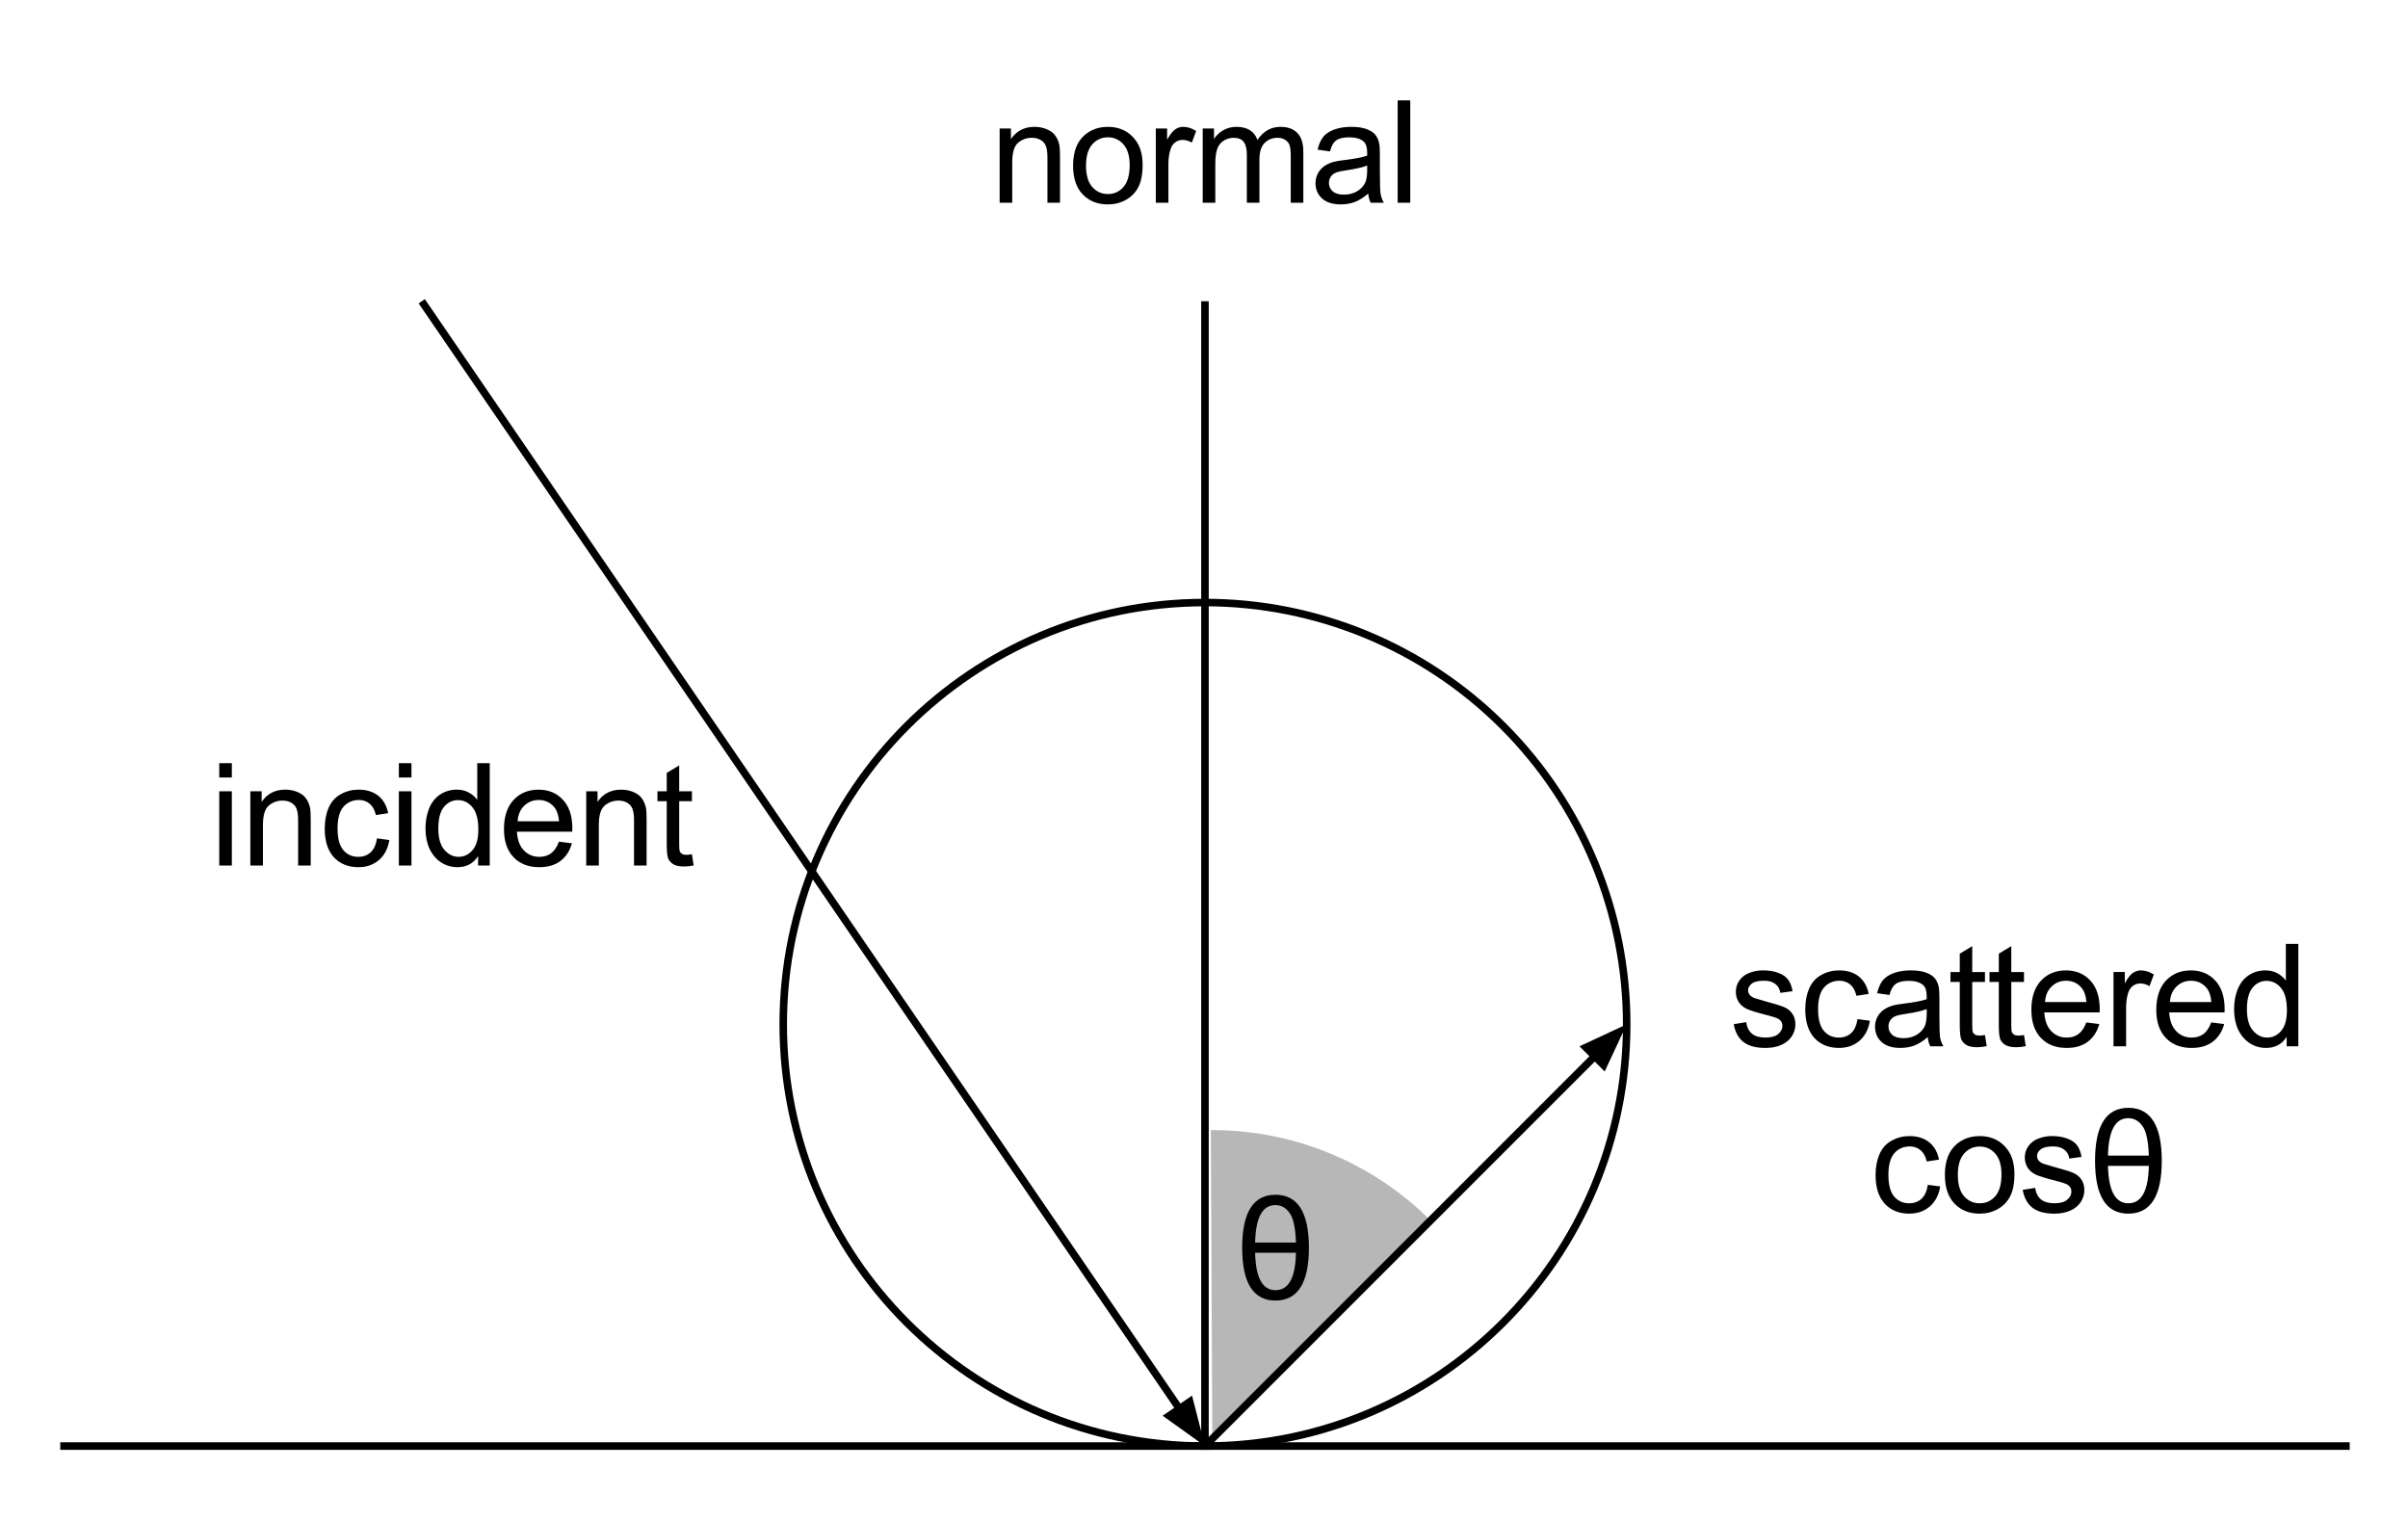
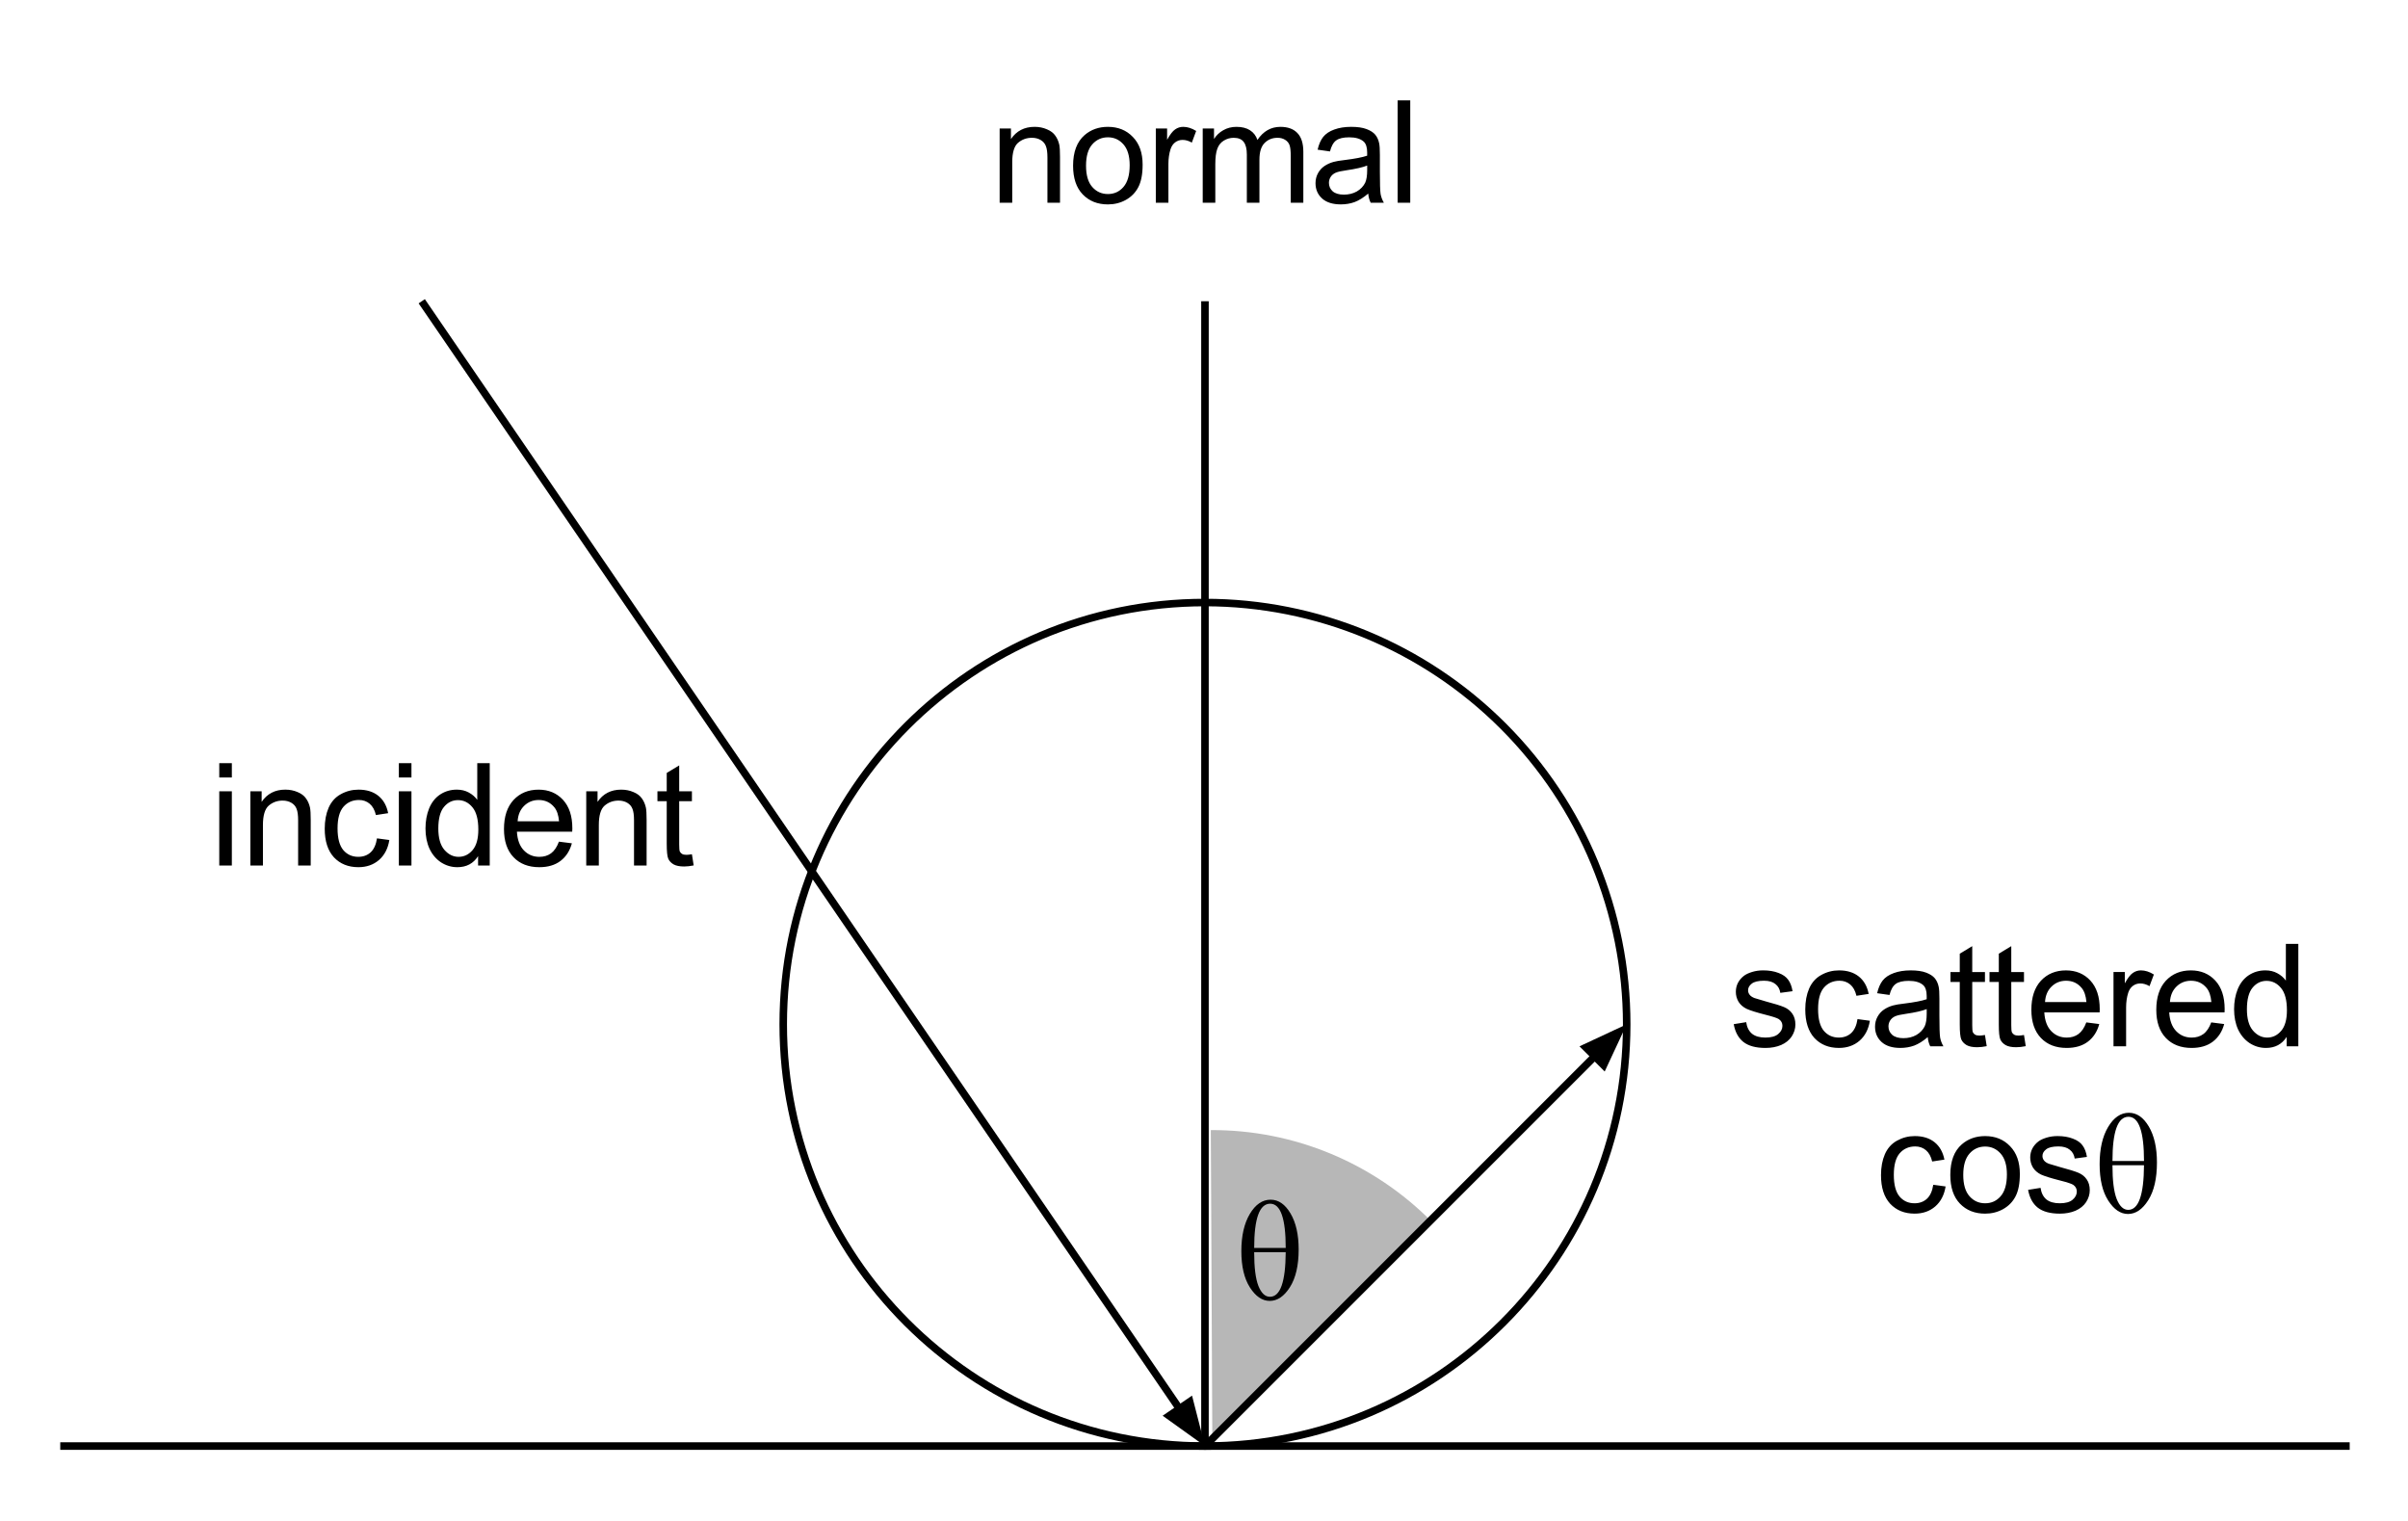
<svg xmlns="http://www.w3.org/2000/svg" version="1.1" viewBox="0.0 0.0 319.743 201.861" fill="none" stroke="none" stroke-linecap="square" stroke-miterlimit="10">
  <clipPath id="p.0">
    <path d="m0 0l319.743 0l0 201.861l-319.743 0l0 -201.861z" clip-rule="nonzero" />
  </clipPath>
  <g clip-path="url(#p.0)">
    <path fill="#000000" fill-opacity="0.0" d="m0 0l319.743 0l0 201.861l-319.743 0z" fill-rule="nonzero" />
    <path fill="#b7b7b7" d="m160.776 150.048l0 0c11.05 -0.054 21.653 4.357 29.404 12.232l-29.204 28.744z" fill-rule="nonzero" />
    <path fill="#000000" fill-opacity="0.0" d="m104.0 136.0l0 0c0 -30.928 25.072 -56.0 56.0 -56.0l0 0c14.852 0 29.096 5.9 39.598 16.402c10.502 10.502 16.402 24.746 16.402 39.598l0 0c0 30.928 -25.072 56.0 -56.0 56.0l0 0c-30.928 0 -56.0 -25.072 -56.0 -56.0z" fill-rule="nonzero" />
    <path stroke="#000000" stroke-width="1.0" stroke-linejoin="round" stroke-linecap="butt" d="m104.0 136.0l0 0c0 -30.928 25.072 -56.0 56.0 -56.0l0 0c14.852 0 29.096 5.9 39.598 16.402c10.502 10.502 16.402 24.746 16.402 39.598l0 0c0 30.928 -25.072 56.0 -56.0 56.0l0 0c-30.928 0 -56.0 -25.072 -56.0 -56.0z" fill-rule="nonzero" />
    <path fill="#000000" fill-opacity="0.0" d="m8.0 192.0l152.0 0" fill-rule="nonzero" />
    <path stroke="#000000" stroke-width="1.0" stroke-linejoin="round" stroke-linecap="butt" d="m8.0 192.0l152.0 0" fill-rule="nonzero" />
    <path fill="#000000" fill-opacity="0.0" d="m160.0 192.0l-104.0 -152.0" fill-rule="nonzero" />
    <path stroke="#000000" stroke-width="1.0" stroke-linejoin="round" stroke-linecap="butt" d="m156.612 187.048l-100.612 -147.048" fill-rule="evenodd" />
    <path fill="#000000" stroke="#000000" stroke-width="1.0" stroke-linecap="butt" d="m155.249 187.981l3.926 2.813l-1.199 -4.678z" fill-rule="evenodd" />
    <path fill="#000000" fill-opacity="0.0" d="m160.0 192.0l152.0 0" fill-rule="nonzero" />
    <path stroke="#000000" stroke-width="1.0" stroke-linejoin="round" stroke-linecap="butt" d="m160.0 192.0l152.0 0" fill-rule="nonzero" />
    <path fill="#000000" fill-opacity="0.0" d="m160.0 192.0l56.0 -56.0" fill-rule="nonzero" />
    <path stroke="#000000" stroke-width="1.0" stroke-linejoin="round" stroke-linecap="butt" d="m160.0 192.0l51.757 -51.757" fill-rule="evenodd" />
    <path fill="#000000" stroke="#000000" stroke-width="1.0" stroke-linecap="butt" d="m212.925 141.411l2.041 -4.377l-4.377 2.041z" fill-rule="evenodd" />
    <path fill="#000000" fill-opacity="0.0" d="m160.0 192.0l0 -152.0" fill-rule="nonzero" />
    <path stroke="#000000" stroke-width="1.0" stroke-linejoin="round" stroke-linecap="butt" d="m160.0 192.0l0 -152.0" fill-rule="nonzero" />
    <path fill="#000000" fill-opacity="0.0" d="m155.082 145.541l24.0 0l0 32.0l-24.0 0z" fill-rule="nonzero" />
-     <path fill="#000000" d="m164.941 165.664q0 -7.031 4.422 -7.031q4.438 0 4.438 7.031q0 7.016 -4.438 7.016q-4.422 0 -4.422 -7.016zm1.719 -0.688l5.422 0q-0.094 -2.891 -0.844 -3.922q-0.734 -1.047 -1.891 -1.047q-2.578 0 -2.688 4.969zm5.422 1.359l-5.422 0q0.109 4.969 2.703 4.969q2.625 0 2.719 -4.969z" fill-rule="nonzero" />
+     <path fill="#000000" d="m168.722 159.289q1.562 0 2.641 1.828q1.078 1.828 1.078 4.781q0 3.172 -1.156 5.0q-1.156 1.828 -2.688 1.828q-1.484 0 -2.625 -1.781q-1.141 -1.781 -1.141 -4.828q0 -3.047 1.125 -4.938q1.125 -1.891 2.766 -1.891zm2.0 6.406q0 -5.875 -2.062 -5.875q-2.125 0 -2.125 5.875l4.188 0zm-4.188 0.562q0 3.047 0.562 4.484q0.578 1.438 1.531 1.438q2.062 0 2.094 -5.922l-4.188 0z" fill-rule="nonzero" />
    <path fill="#000000" fill-opacity="0.0" d="m16.0 88.0l88.0 0l0 51.78l-88.0 0z" fill-rule="nonzero" />
    <path fill="#000000" d="m29.114 103.233l0 -1.906l1.672 0l0 1.906l-1.672 0zm0 11.688l0 -9.859l1.672 0l0 9.859l-1.672 0zm4.129 0l0 -9.859l1.5 0l0 1.406q1.094 -1.625 3.141 -1.625q0.891 0 1.641 0.328q0.75 0.312 1.109 0.844q0.375 0.516 0.531 1.219q0.094 0.469 0.094 1.625l0 6.062l-1.672 0l0 -6.0q0 -1.016 -0.203 -1.516q-0.188 -0.516 -0.688 -0.812q-0.5 -0.297 -1.172 -0.297q-1.062 0 -1.844 0.672q-0.766 0.672 -0.766 2.578l0 5.375l-1.672 0zm16.813 -3.609l1.641 0.219q-0.266 1.688 -1.375 2.656q-1.109 0.953 -2.734 0.953q-2.016 0 -3.25 -1.312q-1.219 -1.328 -1.219 -3.797q0 -1.594 0.516 -2.781q0.531 -1.203 1.609 -1.797q1.094 -0.609 2.359 -0.609q1.609 0 2.625 0.812q1.016 0.812 1.312 2.312l-1.625 0.25q-0.234 -1.0 -0.828 -1.5q-0.594 -0.5 -1.422 -0.5q-1.266 0 -2.062 0.906q-0.781 0.906 -0.781 2.859q0 1.984 0.766 2.891q0.766 0.891 1.984 0.891q0.984 0 1.641 -0.594q0.656 -0.609 0.844 -1.859zm2.906 -8.078l0 -1.906l1.672 0l0 1.906l-1.672 0zm0 11.688l0 -9.859l1.672 0l0 9.859l-1.672 0zm10.52 0l0 -1.25q-0.938 1.469 -2.75 1.469q-1.172 0 -2.172 -0.641q-0.984 -0.656 -1.531 -1.812q-0.531 -1.172 -0.531 -2.688q0 -1.469 0.484 -2.672q0.5 -1.203 1.469 -1.844q0.984 -0.641 2.203 -0.641q0.891 0 1.578 0.375q0.703 0.375 1.141 0.984l0 -4.875l1.656 0l0 13.594l-1.547 0zm-5.281 -4.922q0 1.891 0.797 2.828q0.812 0.938 1.891 0.938q1.094 0 1.859 -0.891q0.766 -0.891 0.766 -2.734q0 -2.016 -0.781 -2.953q-0.781 -0.953 -1.922 -0.953q-1.109 0 -1.859 0.906q-0.75 0.906 -0.75 2.859zm16.016 1.75l1.719 0.219q-0.406 1.5 -1.516 2.344q-1.094 0.828 -2.812 0.828q-2.156 0 -3.422 -1.328q-1.266 -1.328 -1.266 -3.734q0 -2.484 1.266 -3.859q1.281 -1.375 3.328 -1.375q1.984 0 3.234 1.344q1.25 1.344 1.25 3.797q0 0.141 -0.016 0.438l-7.344 0q0.094 1.625 0.922 2.484q0.828 0.859 2.062 0.859q0.906 0 1.547 -0.469q0.656 -0.484 1.047 -1.547zm-5.484 -2.703l5.5 0q-0.109 -1.234 -0.625 -1.859q-0.797 -0.969 -2.078 -0.969q-1.141 0 -1.938 0.781q-0.781 0.766 -0.859 2.047zm9.11 5.875l0 -9.859l1.5 0l0 1.406q1.094 -1.625 3.141 -1.625q0.891 0 1.641 0.328q0.75 0.312 1.109 0.844q0.375 0.516 0.531 1.219q0.094 0.469 0.094 1.625l0 6.062l-1.672 0l0 -6.0q0 -1.016 -0.203 -1.516q-0.188 -0.516 -0.688 -0.812q-0.5 -0.297 -1.172 -0.297q-1.062 0 -1.844 0.672q-0.766 0.672 -0.766 2.578l0 5.375l-1.672 0zm14.032 -1.5l0.234 1.484q-0.703 0.141 -1.266 0.141q-0.906 0 -1.406 -0.281q-0.5 -0.297 -0.703 -0.75q-0.203 -0.469 -0.203 -1.984l0 -5.656l-1.234 0l0 -1.312l1.234 0l0 -2.438l1.656 -1.0l0 3.438l1.688 0l0 1.312l-1.688 0l0 5.75q0 0.719 0.078 0.922q0.094 0.203 0.297 0.328q0.203 0.125 0.578 0.125q0.266 0 0.734 -0.078z" fill-rule="nonzero" />
    <path fill="#000000" fill-opacity="0.0" d="m112.0 0l96.0 0l0 51.78l-96.0 0z" fill-rule="nonzero" />
    <path fill="#000000" d="m132.737 26.92l0 -9.859l1.5 0l0 1.406q1.094 -1.625 3.141 -1.625q0.891 0 1.641 0.328q0.75 0.312 1.109 0.844q0.375 0.516 0.531 1.219q0.094 0.469 0.094 1.625l0 6.062l-1.672 0l0 -6.0q0 -1.016 -0.203 -1.516q-0.188 -0.516 -0.688 -0.812q-0.5 -0.297 -1.172 -0.297q-1.062 0 -1.844 0.672q-0.766 0.672 -0.766 2.578l0 5.375l-1.672 0zm9.751 -4.922q0 -2.734 1.531 -4.062q1.266 -1.094 3.094 -1.094q2.031 0 3.312 1.344q1.297 1.328 1.297 3.672q0 1.906 -0.578 3.0q-0.562 1.078 -1.656 1.688q-1.078 0.594 -2.375 0.594q-2.062 0 -3.344 -1.328q-1.281 -1.328 -1.281 -3.812zm1.719 0q0 1.891 0.828 2.828q0.828 0.938 2.078 0.938q1.25 0 2.062 -0.938q0.828 -0.953 0.828 -2.891q0 -1.828 -0.828 -2.766q-0.828 -0.938 -2.062 -0.938q-1.25 0 -2.078 0.938q-0.828 0.938 -0.828 2.828zm9.266 4.922l0 -9.859l1.5 0l0 1.5q0.578 -1.047 1.062 -1.375q0.484 -0.344 1.078 -0.344q0.844 0 1.719 0.547l-0.578 1.547q-0.609 -0.359 -1.234 -0.359q-0.547 0 -0.984 0.328q-0.422 0.328 -0.609 0.906q-0.281 0.891 -0.281 1.953l0 5.156l-1.672 0zm6.228 0l0 -9.859l1.5 0l0 1.391q0.453 -0.719 1.219 -1.156q0.781 -0.453 1.766 -0.453q1.094 0 1.797 0.453q0.703 0.453 0.984 1.281q1.172 -1.734 3.047 -1.734q1.469 0 2.25 0.812q0.797 0.812 0.797 2.5l0 6.766l-1.672 0l0 -6.203q0 -1.0 -0.156 -1.438q-0.156 -0.453 -0.594 -0.719q-0.422 -0.266 -1.0 -0.266q-1.031 0 -1.719 0.688q-0.688 0.688 -0.688 2.219l0 5.719l-1.672 0l0 -6.406q0 -1.109 -0.406 -1.656q-0.406 -0.562 -1.344 -0.562q-0.703 0 -1.312 0.375q-0.594 0.359 -0.859 1.078q-0.266 0.719 -0.266 2.062l0 5.109l-1.672 0zm21.978 -1.219q-0.938 0.797 -1.797 1.125q-0.859 0.312 -1.844 0.312q-1.609 0 -2.484 -0.781q-0.875 -0.797 -0.875 -2.031q0 -0.734 0.328 -1.328q0.328 -0.594 0.859 -0.953q0.531 -0.359 1.203 -0.547q0.5 -0.141 1.484 -0.25q2.031 -0.25 2.984 -0.578q0 -0.344 0 -0.438q0 -1.016 -0.469 -1.438q-0.641 -0.562 -1.906 -0.562q-1.172 0 -1.734 0.406q-0.562 0.406 -0.828 1.469l-1.641 -0.234q0.234 -1.047 0.734 -1.688q0.516 -0.641 1.469 -0.984q0.969 -0.359 2.25 -0.359q1.266 0 2.047 0.297q0.781 0.297 1.156 0.75q0.375 0.453 0.516 1.141q0.094 0.422 0.094 1.531l0 2.234q0 2.328 0.094 2.953q0.109 0.609 0.438 1.172l-1.75 0q-0.266 -0.516 -0.328 -1.219zm-0.141 -3.719q-0.906 0.359 -2.734 0.625q-1.031 0.141 -1.453 0.328q-0.422 0.188 -0.656 0.547q-0.234 0.359 -0.234 0.797q0 0.672 0.5 1.125q0.516 0.438 1.484 0.438q0.969 0 1.719 -0.422q0.75 -0.438 1.109 -1.156q0.266 -0.578 0.266 -1.672l0 -0.609zm4.048 4.938l0 -13.594l1.672 0l0 13.594l-1.672 0z" fill-rule="nonzero" />
    <path fill="#000000" fill-opacity="0.0" d="m216.0 112.0l104.0 0l0 51.78l-104.0 0z" fill-rule="nonzero" />
    <path fill="#000000" d="m230.209 135.982l1.656 -0.266q0.141 1.0 0.766 1.531q0.641 0.516 1.781 0.516q1.156 0 1.703 -0.469q0.562 -0.469 0.562 -1.094q0 -0.562 -0.484 -0.891q-0.344 -0.219 -1.703 -0.562q-1.844 -0.469 -2.562 -0.797q-0.703 -0.344 -1.078 -0.938q-0.359 -0.609 -0.359 -1.328q0 -0.656 0.297 -1.219q0.312 -0.562 0.828 -0.938q0.391 -0.281 1.062 -0.484q0.672 -0.203 1.438 -0.203q1.172 0 2.047 0.344q0.875 0.328 1.281 0.906q0.422 0.562 0.578 1.516l-1.625 0.219q-0.109 -0.75 -0.656 -1.172q-0.531 -0.438 -1.5 -0.438q-1.156 0 -1.641 0.391q-0.484 0.375 -0.484 0.875q0 0.328 0.203 0.594q0.203 0.266 0.641 0.438q0.25 0.094 1.469 0.438q1.766 0.469 2.469 0.766q0.703 0.297 1.094 0.875q0.406 0.578 0.406 1.438q0 0.828 -0.484 1.578q-0.484 0.734 -1.406 1.141q-0.922 0.391 -2.078 0.391q-1.922 0 -2.938 -0.797q-1.0 -0.797 -1.281 -2.359zm16.438 -0.672l1.641 0.219q-0.266 1.688 -1.375 2.656q-1.109 0.953 -2.734 0.953q-2.016 0 -3.25 -1.312q-1.219 -1.328 -1.219 -3.797q0 -1.594 0.516 -2.781q0.531 -1.203 1.609 -1.797q1.094 -0.609 2.359 -0.609q1.609 0 2.625 0.812q1.016 0.812 1.312 2.312l-1.625 0.25q-0.234 -1.0 -0.828 -1.5q-0.594 -0.5 -1.422 -0.5q-1.266 0 -2.062 0.906q-0.781 0.906 -0.781 2.859q0 1.984 0.766 2.891q0.766 0.891 1.984 0.891q0.984 0 1.641 -0.594q0.656 -0.609 0.844 -1.859zm9.328 2.391q-0.938 0.797 -1.797 1.125q-0.859 0.312 -1.844 0.312q-1.609 0 -2.484 -0.781q-0.875 -0.797 -0.875 -2.031q0 -0.734 0.328 -1.328q0.328 -0.594 0.859 -0.953q0.531 -0.359 1.203 -0.547q0.5 -0.141 1.484 -0.25q2.031 -0.25 2.984 -0.578q0 -0.344 0 -0.438q0 -1.016 -0.469 -1.438q-0.641 -0.562 -1.906 -0.562q-1.172 0 -1.734 0.406q-0.562 0.406 -0.828 1.469l-1.641 -0.234q0.234 -1.047 0.734 -1.688q0.516 -0.641 1.469 -0.984q0.969 -0.359 2.25 -0.359q1.266 0 2.047 0.297q0.781 0.297 1.156 0.75q0.375 0.453 0.516 1.141q0.094 0.422 0.094 1.531l0 2.234q0 2.328 0.094 2.953q0.109 0.609 0.438 1.172l-1.75 0q-0.266 -0.516 -0.328 -1.219zm-0.141 -3.719q-0.906 0.359 -2.734 0.625q-1.031 0.141 -1.453 0.328q-0.422 0.188 -0.656 0.547q-0.234 0.359 -0.234 0.797q0 0.672 0.5 1.125q0.516 0.438 1.484 0.438q0.969 0 1.719 -0.422q0.75 -0.438 1.109 -1.156q0.266 -0.578 0.266 -1.672l0 -0.609zm7.735 3.438l0.234 1.484q-0.703 0.141 -1.266 0.141q-0.906 0 -1.406 -0.281q-0.5 -0.297 -0.703 -0.75q-0.203 -0.469 -0.203 -1.984l0 -5.656l-1.234 0l0 -1.312l1.234 0l0 -2.438l1.656 -1.0l0 3.438l1.688 0l0 1.312l-1.688 0l0 5.75q0 0.719 0.078 0.922q0.094 0.203 0.297 0.328q0.203 0.125 0.578 0.125q0.266 0 0.734 -0.078zm5.183 0l0.234 1.484q-0.703 0.141 -1.266 0.141q-0.906 0 -1.406 -0.281q-0.5 -0.297 -0.703 -0.75q-0.203 -0.469 -0.203 -1.984l0 -5.656l-1.234 0l0 -1.312l1.234 0l0 -2.438l1.656 -1.0l0 3.438l1.688 0l0 1.312l-1.688 0l0 5.75q0 0.719 0.078 0.922q0.094 0.203 0.297 0.328q0.203 0.125 0.578 0.125q0.266 0 0.734 -0.078zm8.277 -1.672l1.719 0.219q-0.406 1.5 -1.516 2.344q-1.094 0.828 -2.812 0.828q-2.156 0 -3.422 -1.328q-1.266 -1.328 -1.266 -3.734q0 -2.484 1.266 -3.859q1.281 -1.375 3.328 -1.375q1.984 0 3.234 1.344q1.25 1.344 1.25 3.797q0 0.141 -0.016 0.438l-7.344 0q0.094 1.625 0.922 2.484q0.828 0.859 2.062 0.859q0.906 0 1.547 -0.469q0.656 -0.484 1.047 -1.547zm-5.484 -2.703l5.5 0q-0.109 -1.234 -0.625 -1.859q-0.797 -0.969 -2.078 -0.969q-1.141 0 -1.938 0.781q-0.781 0.766 -0.859 2.047zm9.094 5.875l0 -9.859l1.5 0l0 1.5q0.578 -1.047 1.062 -1.375q0.484 -0.344 1.078 -0.344q0.844 0 1.719 0.547l-0.578 1.547q-0.609 -0.359 -1.234 -0.359q-0.547 0 -0.984 0.328q-0.422 0.328 -0.609 0.906q-0.281 0.891 -0.281 1.953l0 5.156l-1.672 0zm12.978 -3.172l1.719 0.219q-0.406 1.5 -1.516 2.344q-1.094 0.828 -2.812 0.828q-2.156 0 -3.422 -1.328q-1.266 -1.328 -1.266 -3.734q0 -2.484 1.266 -3.859q1.281 -1.375 3.328 -1.375q1.984 0 3.234 1.344q1.25 1.344 1.25 3.797q0 0.141 -0.016 0.438l-7.344 0q0.094 1.625 0.922 2.484q0.828 0.859 2.062 0.859q0.906 0 1.547 -0.469q0.656 -0.484 1.047 -1.547zm-5.484 -2.703l5.5 0q-0.109 -1.234 -0.625 -1.859q-0.797 -0.969 -2.078 -0.969q-1.141 0 -1.938 0.781q-0.781 0.766 -0.859 2.047zm15.501 5.875l0 -1.25q-0.938 1.469 -2.75 1.469q-1.172 0 -2.172 -0.641q-0.984 -0.656 -1.531 -1.812q-0.531 -1.172 -0.531 -2.688q0 -1.469 0.484 -2.672q0.5 -1.203 1.469 -1.844q0.984 -0.641 2.203 -0.641q0.891 0 1.578 0.375q0.703 0.375 1.141 0.984l0 -4.875l1.656 0l0 13.594l-1.547 0zm-5.281 -4.922q0 1.891 0.797 2.828q0.812 0.938 1.891 0.938q1.094 0 1.859 -0.891q0.766 -0.891 0.766 -2.734q0 -2.016 -0.781 -2.953q-0.781 -0.953 -1.922 -0.953q-1.109 0 -1.859 0.906q-0.75 0.906 -0.75 2.859z" fill-rule="nonzero" />
-     <path fill="#000000" d="m255.984 157.311l1.641 0.219q-0.266 1.688 -1.375 2.656q-1.109 0.953 -2.734 0.953q-2.016 0 -3.25 -1.312q-1.219 -1.328 -1.219 -3.797q0 -1.594 0.516 -2.781q0.531 -1.203 1.609 -1.797q1.094 -0.609 2.359 -0.609q1.609 0 2.625 0.812q1.016 0.812 1.312 2.312l-1.625 0.25q-0.234 -1.0 -0.828 -1.5q-0.594 -0.5 -1.422 -0.5q-1.266 0 -2.062 0.906q-0.781 0.906 -0.781 2.859q0 1.984 0.766 2.891q0.766 0.891 1.984 0.891q0.984 0 1.641 -0.594q0.656 -0.609 0.844 -1.859zm2.266 -1.312q0 -2.734 1.531 -4.062q1.266 -1.094 3.094 -1.094q2.031 0 3.312 1.344q1.297 1.328 1.297 3.672q0 1.906 -0.578 3.0q-0.562 1.078 -1.656 1.688q-1.078 0.594 -2.375 0.594q-2.062 0 -3.344 -1.328q-1.281 -1.328 -1.281 -3.812zm1.719 0q0 1.891 0.828 2.828q0.828 0.938 2.078 0.938q1.25 0 2.062 -0.938q0.828 -0.953 0.828 -2.891q0 -1.828 -0.828 -2.766q-0.828 -0.938 -2.062 -0.938q-1.25 0 -2.078 0.938q-0.828 0.938 -0.828 2.828zm8.61 1.984l1.656 -0.266q0.141 1.0 0.766 1.531q0.641 0.516 1.781 0.516q1.156 0 1.703 -0.469q0.562 -0.469 0.562 -1.094q0 -0.562 -0.484 -0.891q-0.344 -0.219 -1.703 -0.562q-1.844 -0.469 -2.562 -0.797q-0.703 -0.344 -1.078 -0.938q-0.359 -0.609 -0.359 -1.328q0 -0.656 0.297 -1.219q0.312 -0.562 0.828 -0.938q0.391 -0.281 1.062 -0.484q0.672 -0.203 1.438 -0.203q1.172 0 2.047 0.344q0.875 0.328 1.281 0.906q0.422 0.562 0.578 1.516l-1.625 0.219q-0.109 -0.75 -0.656 -1.172q-0.531 -0.438 -1.5 -0.438q-1.156 0 -1.641 0.391q-0.484 0.375 -0.484 0.875q0 0.328 0.203 0.594q0.203 0.266 0.641 0.438q0.25 0.094 1.469 0.438q1.766 0.469 2.469 0.766q0.703 0.297 1.094 0.875q0.406 0.578 0.406 1.438q0 0.828 -0.484 1.578q-0.484 0.734 -1.406 1.141q-0.922 0.391 -2.078 0.391q-1.922 0 -2.938 -0.797q-1.0 -0.797 -1.281 -2.359zm9.609 -3.859q0 -7.031 4.422 -7.031q4.438 0 4.438 7.031q0 7.016 -4.438 7.016q-4.422 0 -4.422 -7.016zm1.719 -0.688l5.422 0q-0.094 -2.891 -0.844 -3.922q-0.734 -1.047 -1.891 -1.047q-2.578 0 -2.688 4.969zm5.422 1.359l-5.422 0q0.109 4.969 2.703 4.969q2.625 0 2.719 -4.969z" fill-rule="nonzero" />
+     <path fill="#000000" d="m256.703 157.311l1.641 0.219q-0.266 1.688 -1.375 2.656q-1.109 0.953 -2.734 0.953q-2.016 0 -3.25 -1.312q-1.219 -1.328 -1.219 -3.797q0 -1.594 0.516 -2.781q0.531 -1.203 1.609 -1.797q1.094 -0.609 2.359 -0.609q1.609 0 2.625 0.812q1.016 0.812 1.312 2.312l-1.625 0.25q-0.234 -1.0 -0.828 -1.5q-0.594 -0.5 -1.422 -0.5q-1.266 0 -2.062 0.906q-0.781 0.906 -0.781 2.859q0 1.984 0.766 2.891q0.766 0.891 1.984 0.891q0.984 0 1.641 -0.594q0.656 -0.609 0.844 -1.859zm2.266 -1.312q0 -2.734 1.531 -4.062q1.266 -1.094 3.094 -1.094q2.031 0 3.312 1.344q1.297 1.328 1.297 3.672q0 1.906 -0.578 3.0q-0.562 1.078 -1.656 1.688q-1.078 0.594 -2.375 0.594q-2.062 0 -3.344 -1.328q-1.281 -1.328 -1.281 -3.812zm1.719 0q0 1.891 0.828 2.828q0.828 0.938 2.078 0.938q1.25 0 2.062 -0.938q0.828 -0.953 0.828 -2.891q0 -1.828 -0.828 -2.766q-0.828 -0.938 -2.062 -0.938q-1.25 0 -2.078 0.938q-0.828 0.938 -0.828 2.828zm8.61 1.984l1.656 -0.266q0.141 1.0 0.766 1.531q0.641 0.516 1.781 0.516q1.156 0 1.703 -0.469q0.562 -0.469 0.562 -1.094q0 -0.562 -0.484 -0.891q-0.344 -0.219 -1.703 -0.562q-1.844 -0.469 -2.562 -0.797q-0.703 -0.344 -1.078 -0.938q-0.359 -0.609 -0.359 -1.328q0 -0.656 0.297 -1.219q0.312 -0.562 0.828 -0.938q0.391 -0.281 1.062 -0.484q0.672 -0.203 1.438 -0.203q1.172 0 2.047 0.344q0.875 0.328 1.281 0.906q0.422 0.562 0.578 1.516l-1.625 0.219q-0.109 -0.75 -0.656 -1.172q-0.531 -0.438 -1.5 -0.438q-1.156 0 -1.641 0.391q-0.484 0.375 -0.484 0.875q0 0.328 0.203 0.594q0.203 0.266 0.641 0.438q0.25 0.094 1.469 0.438q1.766 0.469 2.469 0.766q0.703 0.297 1.094 0.875q0.406 0.578 0.406 1.438q0 0.828 -0.484 1.578q-0.484 0.734 -1.406 1.141q-0.922 0.391 -2.078 0.391q-1.922 0 -2.938 -0.797q-1.0 -0.797 -1.281 -2.359z" fill-rule="nonzero" />
+     <path fill="#000000" d="m282.688 147.748q1.562 0 2.641 1.828q1.078 1.828 1.078 4.781q0 3.172 -1.156 5.0q-1.156 1.828 -2.688 1.828q-1.484 0 -2.625 -1.781q-1.141 -1.781 -1.141 -4.828q0 -3.047 1.125 -4.938q1.125 -1.891 2.766 -1.891zm2.0 6.406q0 -5.875 -2.062 -5.875q-2.125 0 -2.125 5.875l4.188 0zm-4.188 0.562q0 3.047 0.562 4.484q0.578 1.438 1.531 1.438q2.062 0 2.094 -5.922l-4.188 0z" fill-rule="nonzero" />
  </g>
</svg>
